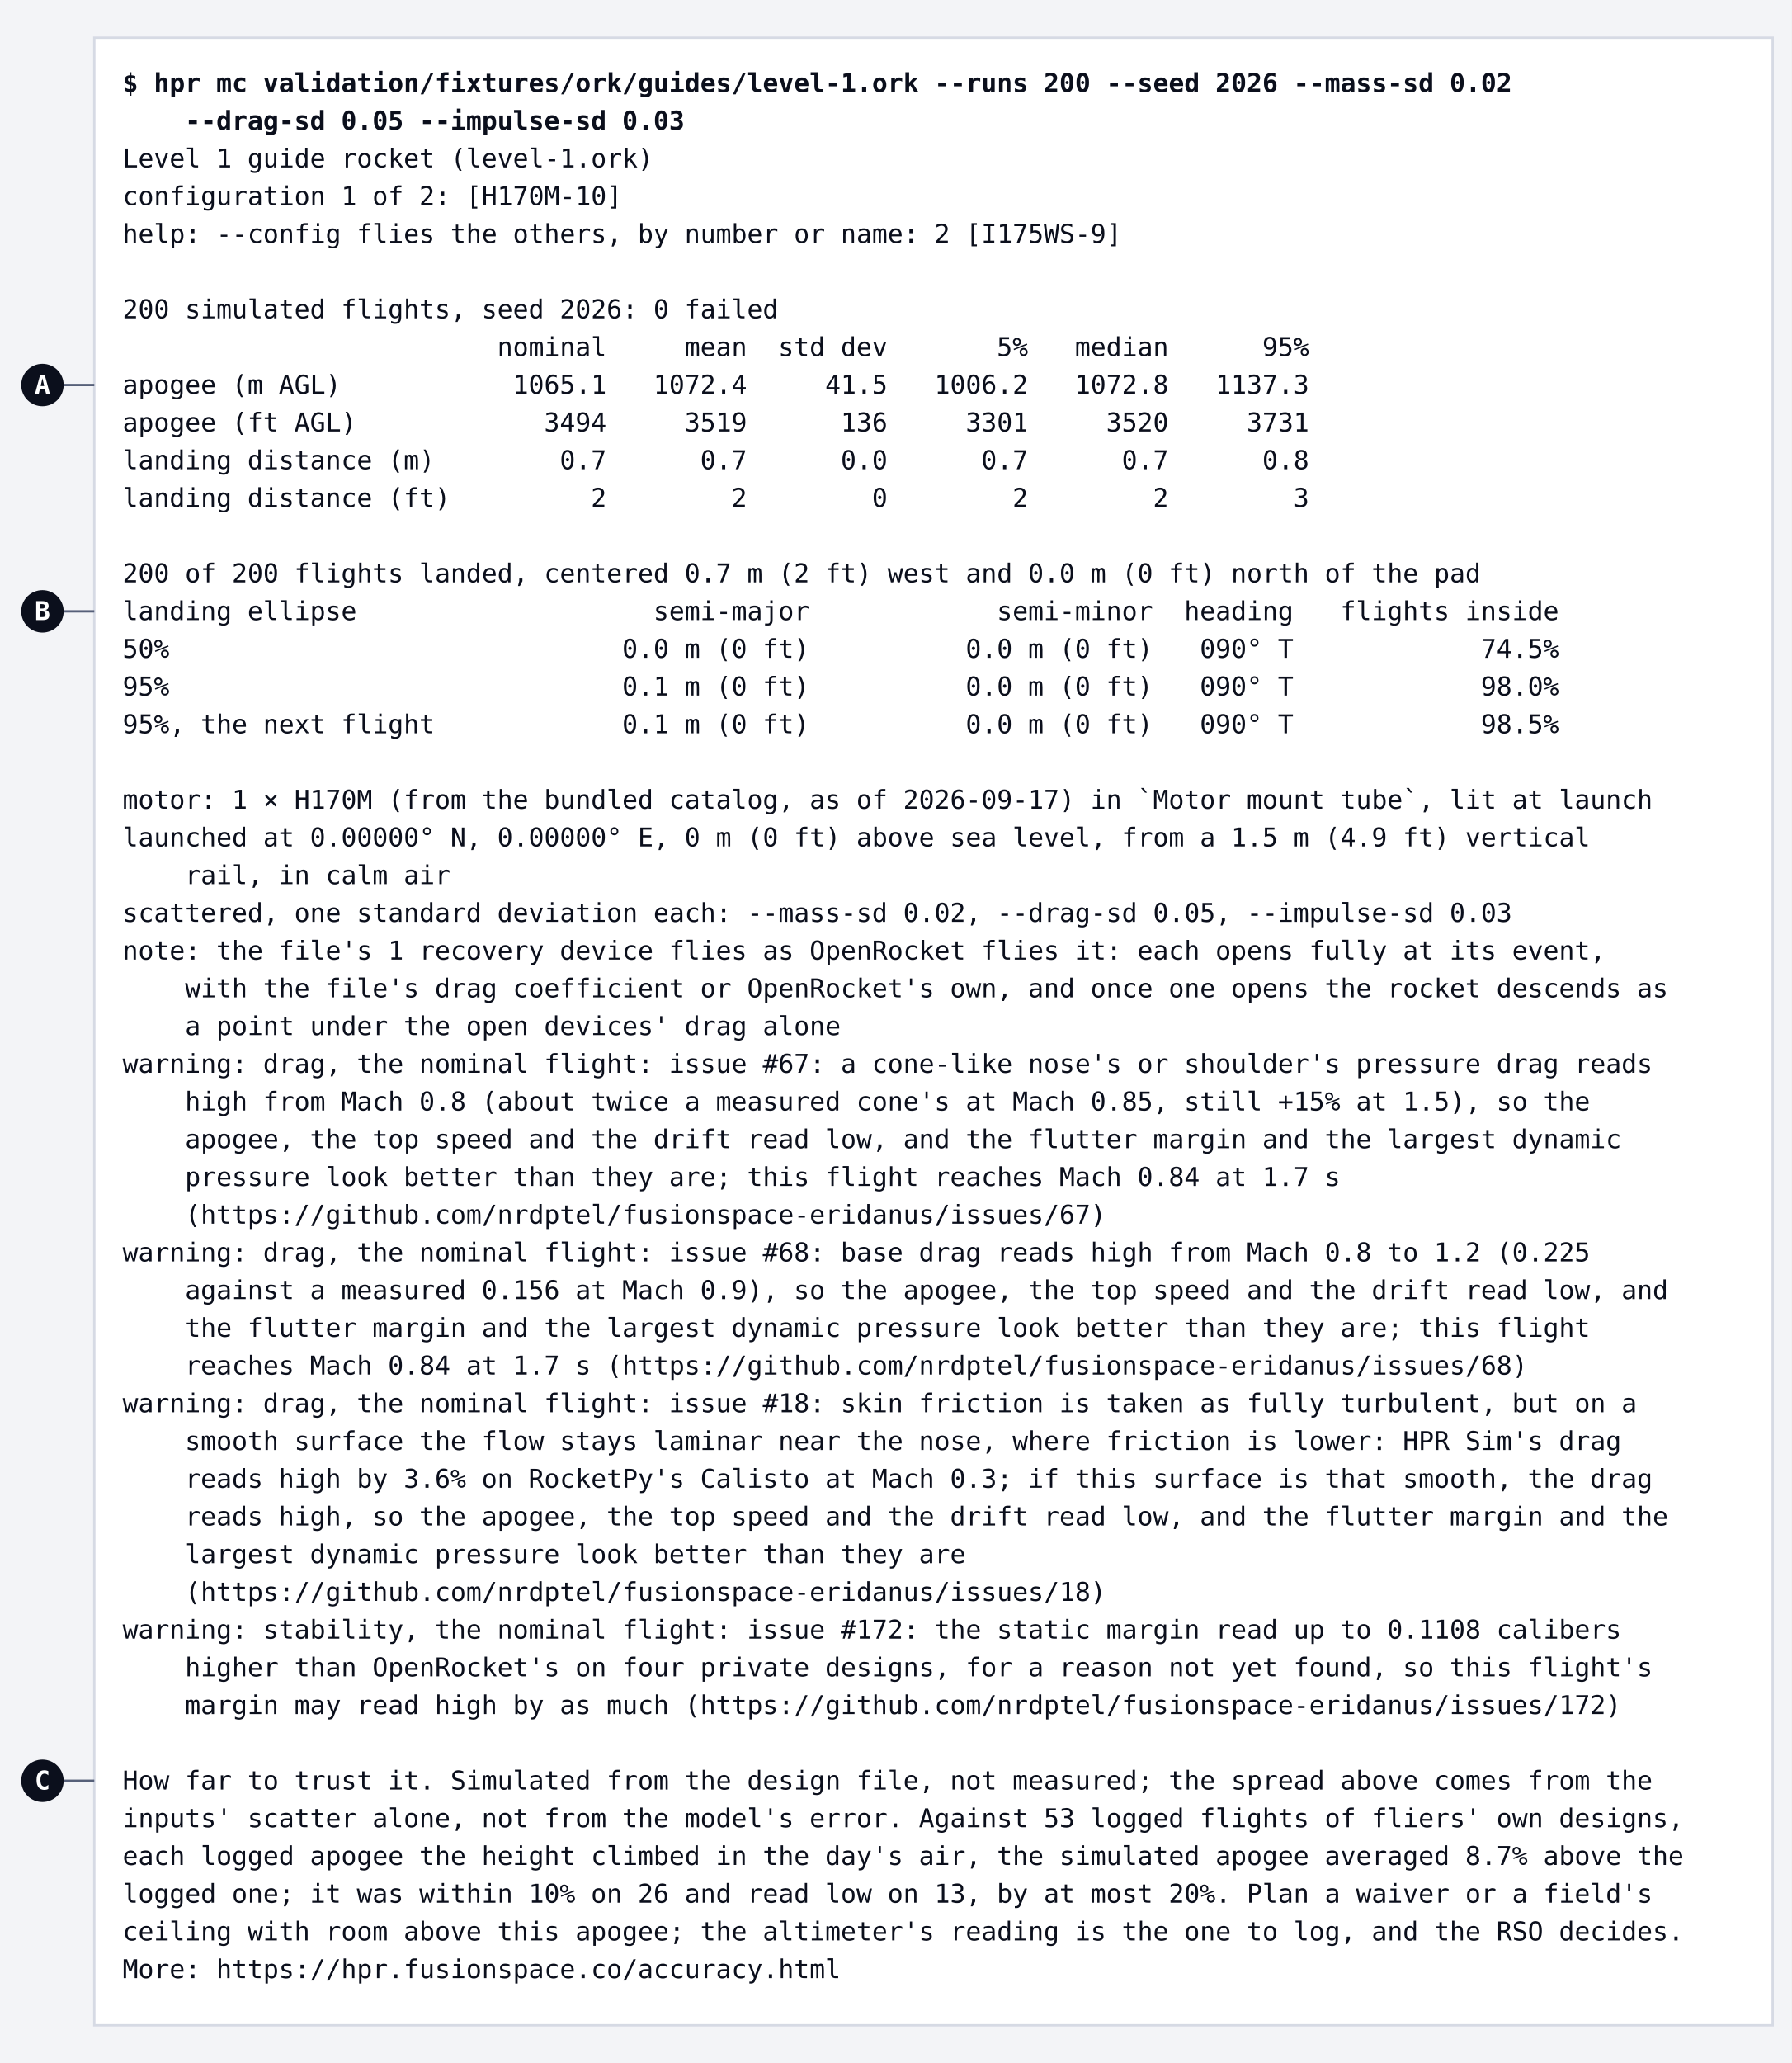
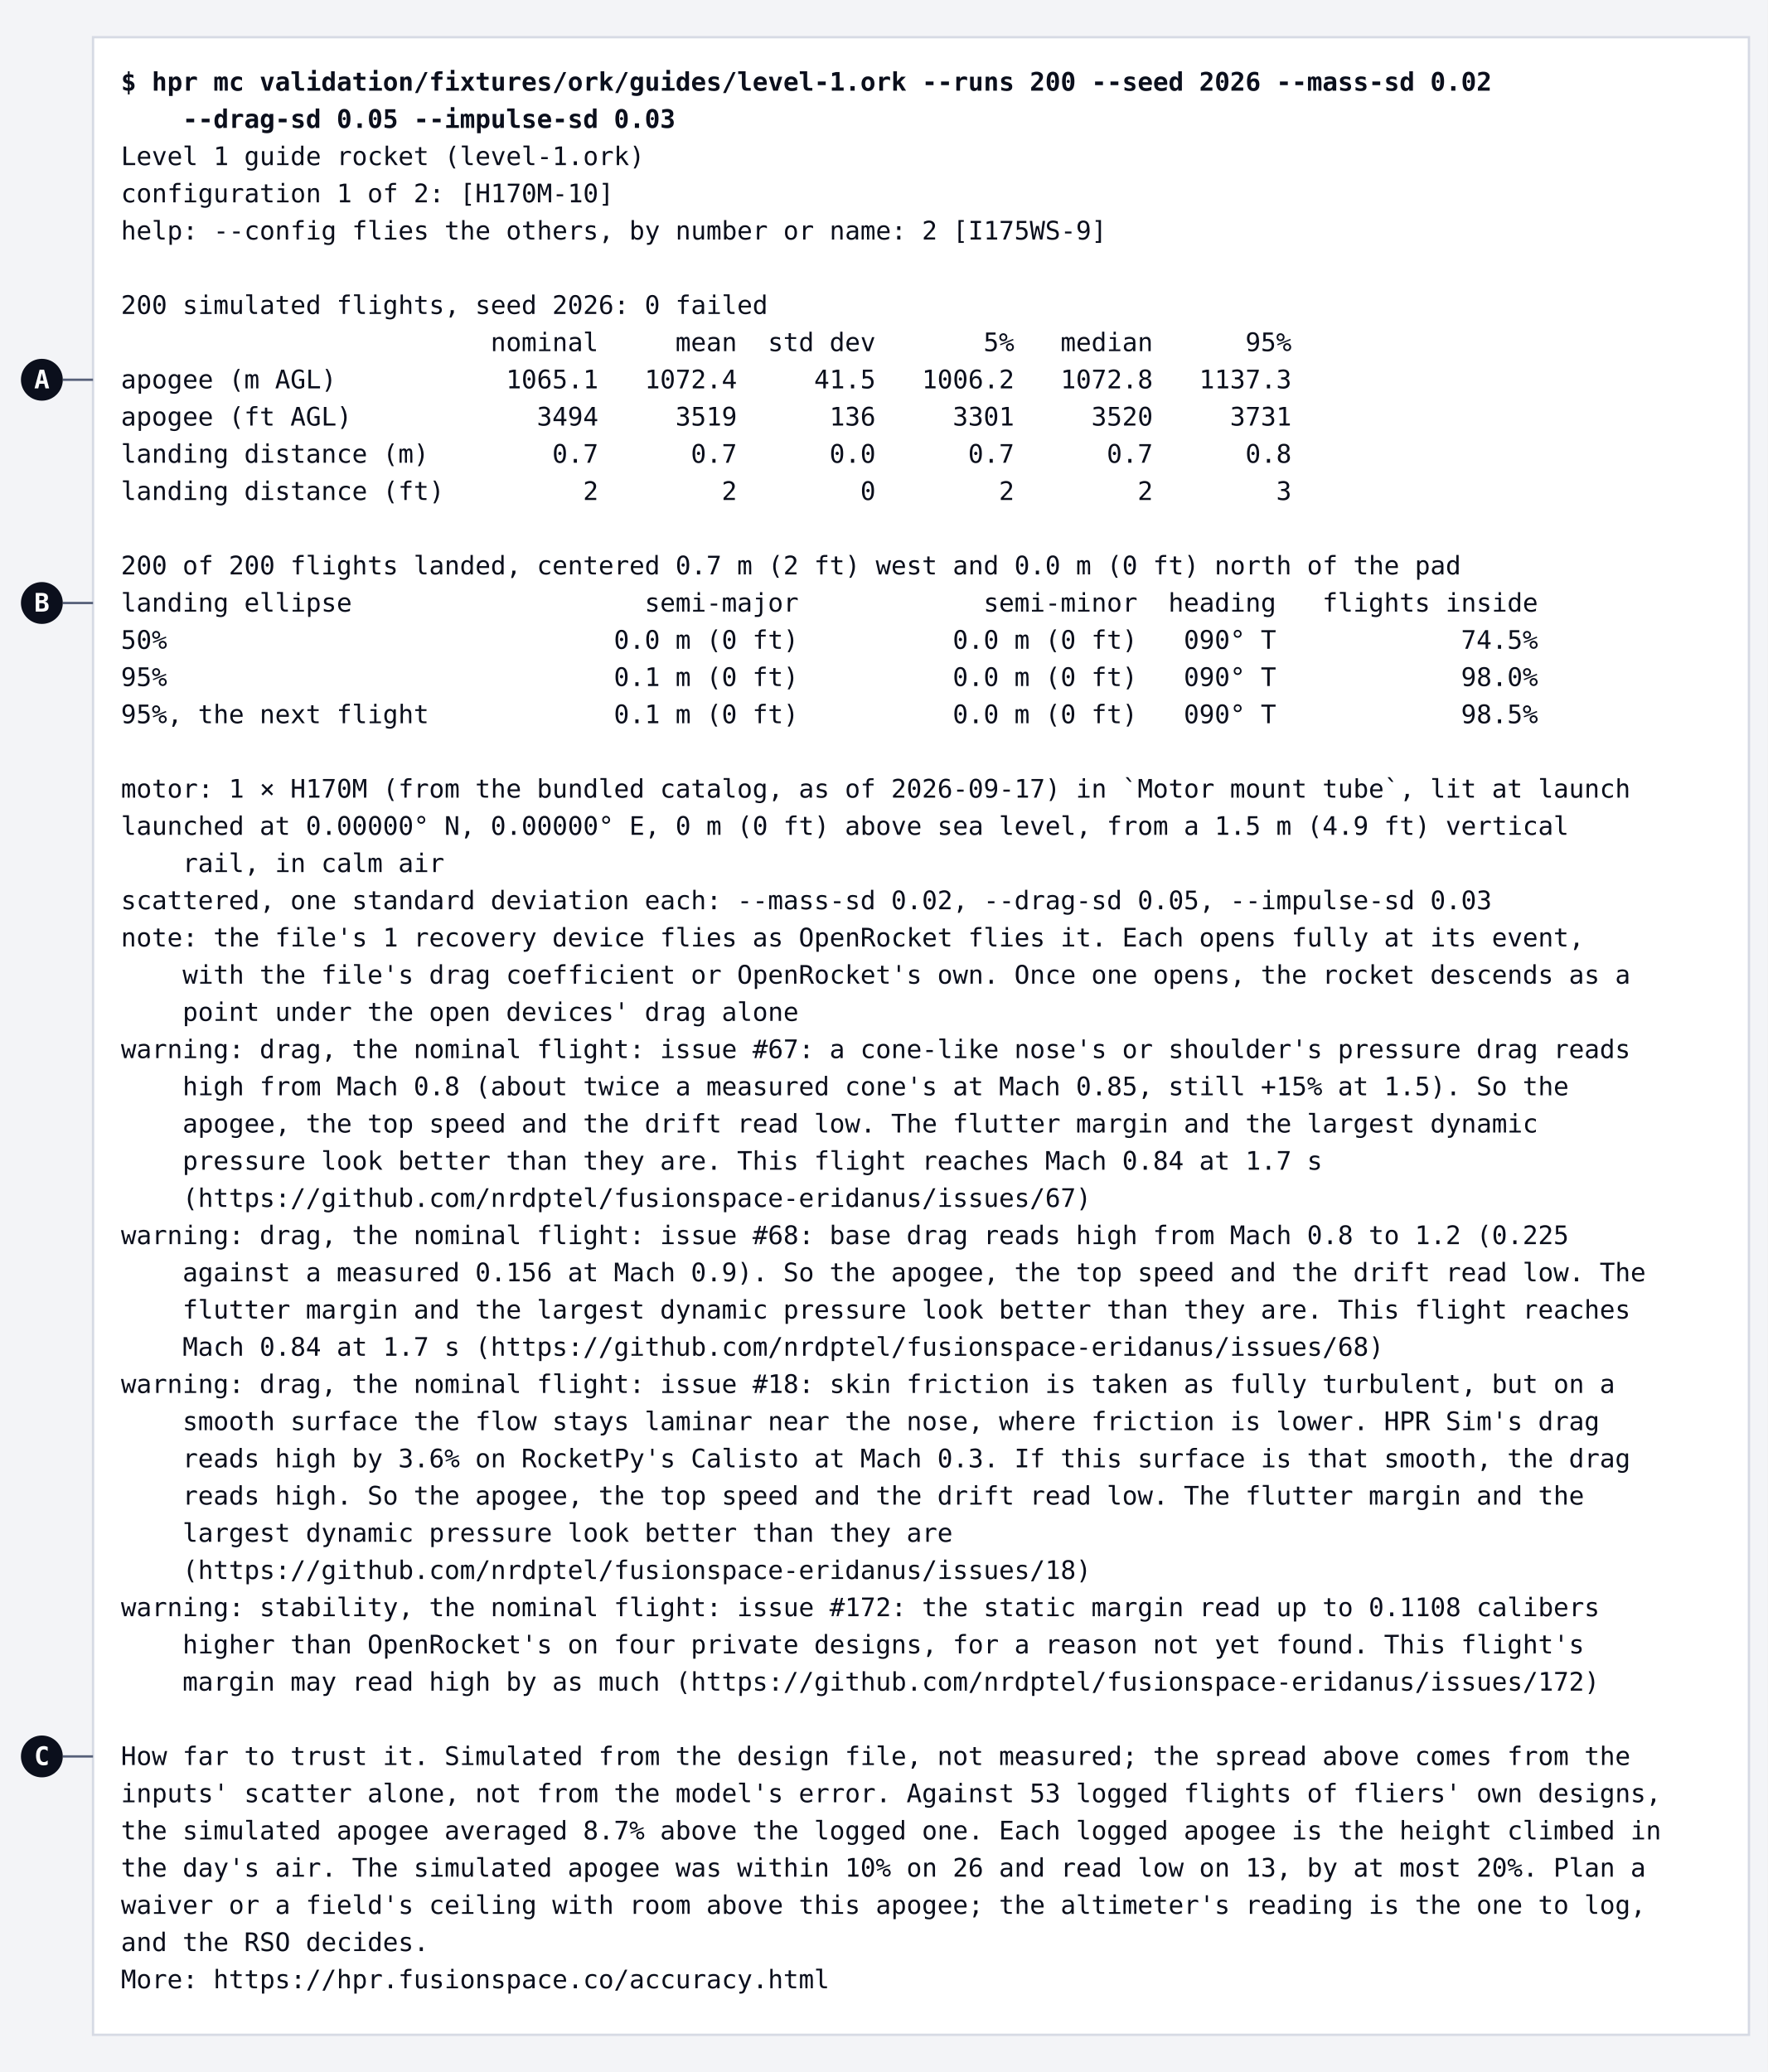
- <svg xmlns="http://www.w3.org/2000/svg" width="760" height="875" viewBox="0 0 760 875" font-family="'Cascadia Mono', ui-monospace, Menlo, Consolas, monospace" font-size="11" role="img" aria-labelledby="title" aria-describedby="desc">
-   <rect width="760" height="875" fill="#F3F4F7" />
-   <rect x="40" y="16" width="712" height="843" fill="#FFFFFF" stroke="#D6DAE4" stroke-width="1" />
+ <svg xmlns="http://www.w3.org/2000/svg" width="760" height="891" viewBox="0 0 760 891" font-family="'Cascadia Mono', ui-monospace, Menlo, Consolas, monospace" font-size="11" role="img" aria-labelledby="title" aria-describedby="desc">
+   <rect width="760" height="891" fill="#F3F4F7" />
+   <rect x="40" y="16" width="712" height="859" fill="#FFFFFF" stroke="#D6DAE4" stroke-width="1" />
  <text x="52" y="39" xml:space="preserve" font-weight="600" fill="#0B0F1C">$ hpr mc validation/fixtures/ork/guides/level-1.ork --runs 200 --seed 2026 --mass-sd 0.02</text>
  <text x="52" y="55" xml:space="preserve" font-weight="600" fill="#0B0F1C">    --drag-sd 0.05 --impulse-sd 0.03</text>
  <text x="52" y="71" xml:space="preserve" fill="#0B0F1C">Level 1 guide rocket (level-1.ork)</text>
  <text x="52" y="87" xml:space="preserve" fill="#0B0F1C">configuration 1 of 2: [H170M-10]</text>
  <text x="52" y="103" xml:space="preserve" fill="#0B0F1C">help: --config flies the others, by number or name: 2 [I175WS-9]</text>
  <text x="52" y="135" xml:space="preserve" fill="#0B0F1C">200 simulated flights, seed 2026: 0 failed</text>
  <text x="52" y="151" xml:space="preserve" fill="#0B0F1C">                        nominal     mean  std dev       5%   median      95%</text>
  <text x="52" y="167" xml:space="preserve" fill="#0B0F1C">apogee (m AGL)           1065.1   1072.4     41.5   1006.2   1072.8   1137.3</text>
  <text x="52" y="183" xml:space="preserve" fill="#0B0F1C">apogee (ft AGL)            3494     3519      136     3301     3520     3731</text>
  <text x="52" y="199" xml:space="preserve" fill="#0B0F1C">landing distance (m)        0.7      0.7      0.0      0.7      0.7      0.8</text>
  <text x="52" y="215" xml:space="preserve" fill="#0B0F1C">landing distance (ft)         2        2        0        2        2        3</text>
  <text x="52" y="247" xml:space="preserve" fill="#0B0F1C">200 of 200 flights landed, centered 0.7 m (2 ft) west and 0.0 m (0 ft) north of the pad</text>
  <text x="52" y="263" xml:space="preserve" fill="#0B0F1C">landing ellipse                   semi-major            semi-minor  heading   flights inside</text>
  <text x="52" y="279" xml:space="preserve" fill="#0B0F1C">50%                             0.0 m (0 ft)          0.0 m (0 ft)   090° T            74.5%</text>
  <text x="52" y="295" xml:space="preserve" fill="#0B0F1C">95%                             0.1 m (0 ft)          0.0 m (0 ft)   090° T            98.0%</text>
  <text x="52" y="311" xml:space="preserve" fill="#0B0F1C">95%, the next flight            0.1 m (0 ft)          0.0 m (0 ft)   090° T            98.5%</text>
  <text x="52" y="343" xml:space="preserve" fill="#0B0F1C">motor: 1 × H170M (from the bundled catalog, as of 2026-09-17) in `Motor mount tube`, lit at launch</text>
  <text x="52" y="359" xml:space="preserve" fill="#0B0F1C">launched at 0.00000° N, 0.00000° E, 0 m (0 ft) above sea level, from a 1.5 m (4.9 ft) vertical</text>
  <text x="52" y="375" xml:space="preserve" fill="#0B0F1C">    rail, in calm air</text>
  <text x="52" y="391" xml:space="preserve" fill="#0B0F1C">scattered, one standard deviation each: --mass-sd 0.02, --drag-sd 0.05, --impulse-sd 0.03</text>
-   <text x="52" y="407" xml:space="preserve" fill="#0B0F1C">note: the file's 1 recovery device flies as OpenRocket flies it: each opens fully at its event,</text>
-   <text x="52" y="423" xml:space="preserve" fill="#0B0F1C">    with the file's drag coefficient or OpenRocket's own, and once one opens the rocket descends as</text>
-   <text x="52" y="439" xml:space="preserve" fill="#0B0F1C">    a point under the open devices' drag alone</text>
+   <text x="52" y="407" xml:space="preserve" fill="#0B0F1C">note: the file's 1 recovery device flies as OpenRocket flies it. Each opens fully at its event,</text>
+   <text x="52" y="423" xml:space="preserve" fill="#0B0F1C">    with the file's drag coefficient or OpenRocket's own. Once one opens, the rocket descends as a</text>
+   <text x="52" y="439" xml:space="preserve" fill="#0B0F1C">    point under the open devices' drag alone</text>
  <text x="52" y="455" xml:space="preserve" fill="#0B0F1C">warning: drag, the nominal flight: issue #67: a cone-like nose's or shoulder's pressure drag reads</text>
-   <text x="52" y="471" xml:space="preserve" fill="#0B0F1C">    high from Mach 0.8 (about twice a measured cone's at Mach 0.85, still +15% at 1.5), so the</text>
-   <text x="52" y="487" xml:space="preserve" fill="#0B0F1C">    apogee, the top speed and the drift read low, and the flutter margin and the largest dynamic</text>
-   <text x="52" y="503" xml:space="preserve" fill="#0B0F1C">    pressure look better than they are; this flight reaches Mach 0.84 at 1.7 s</text>
+   <text x="52" y="471" xml:space="preserve" fill="#0B0F1C">    high from Mach 0.8 (about twice a measured cone's at Mach 0.85, still +15% at 1.5). So the</text>
+   <text x="52" y="487" xml:space="preserve" fill="#0B0F1C">    apogee, the top speed and the drift read low. The flutter margin and the largest dynamic</text>
+   <text x="52" y="503" xml:space="preserve" fill="#0B0F1C">    pressure look better than they are. This flight reaches Mach 0.84 at 1.7 s</text>
  <text x="52" y="519" xml:space="preserve" fill="#0B0F1C">    (https://github.com/nrdptel/fusionspace-eridanus/issues/67)</text>
  <text x="52" y="535" xml:space="preserve" fill="#0B0F1C">warning: drag, the nominal flight: issue #68: base drag reads high from Mach 0.8 to 1.2 (0.225</text>
-   <text x="52" y="551" xml:space="preserve" fill="#0B0F1C">    against a measured 0.156 at Mach 0.9), so the apogee, the top speed and the drift read low, and</text>
-   <text x="52" y="567" xml:space="preserve" fill="#0B0F1C">    the flutter margin and the largest dynamic pressure look better than they are; this flight</text>
-   <text x="52" y="583" xml:space="preserve" fill="#0B0F1C">    reaches Mach 0.84 at 1.7 s (https://github.com/nrdptel/fusionspace-eridanus/issues/68)</text>
+   <text x="52" y="551" xml:space="preserve" fill="#0B0F1C">    against a measured 0.156 at Mach 0.9). So the apogee, the top speed and the drift read low. The</text>
+   <text x="52" y="567" xml:space="preserve" fill="#0B0F1C">    flutter margin and the largest dynamic pressure look better than they are. This flight reaches</text>
+   <text x="52" y="583" xml:space="preserve" fill="#0B0F1C">    Mach 0.84 at 1.7 s (https://github.com/nrdptel/fusionspace-eridanus/issues/68)</text>
  <text x="52" y="599" xml:space="preserve" fill="#0B0F1C">warning: drag, the nominal flight: issue #18: skin friction is taken as fully turbulent, but on a</text>
-   <text x="52" y="615" xml:space="preserve" fill="#0B0F1C">    smooth surface the flow stays laminar near the nose, where friction is lower: HPR Sim's drag</text>
-   <text x="52" y="631" xml:space="preserve" fill="#0B0F1C">    reads high by 3.6% on RocketPy's Calisto at Mach 0.3; if this surface is that smooth, the drag</text>
-   <text x="52" y="647" xml:space="preserve" fill="#0B0F1C">    reads high, so the apogee, the top speed and the drift read low, and the flutter margin and the</text>
+   <text x="52" y="615" xml:space="preserve" fill="#0B0F1C">    smooth surface the flow stays laminar near the nose, where friction is lower. HPR Sim's drag</text>
+   <text x="52" y="631" xml:space="preserve" fill="#0B0F1C">    reads high by 3.6% on RocketPy's Calisto at Mach 0.3. If this surface is that smooth, the drag</text>
+   <text x="52" y="647" xml:space="preserve" fill="#0B0F1C">    reads high. So the apogee, the top speed and the drift read low. The flutter margin and the</text>
  <text x="52" y="663" xml:space="preserve" fill="#0B0F1C">    largest dynamic pressure look better than they are</text>
  <text x="52" y="679" xml:space="preserve" fill="#0B0F1C">    (https://github.com/nrdptel/fusionspace-eridanus/issues/18)</text>
  <text x="52" y="695" xml:space="preserve" fill="#0B0F1C">warning: stability, the nominal flight: issue #172: the static margin read up to 0.1108 calibers</text>
-   <text x="52" y="711" xml:space="preserve" fill="#0B0F1C">    higher than OpenRocket's on four private designs, for a reason not yet found, so this flight's</text>
+   <text x="52" y="711" xml:space="preserve" fill="#0B0F1C">    higher than OpenRocket's on four private designs, for a reason not yet found. This flight's</text>
  <text x="52" y="727" xml:space="preserve" fill="#0B0F1C">    margin may read high by as much (https://github.com/nrdptel/fusionspace-eridanus/issues/172)</text>
  <text x="52" y="759" xml:space="preserve" fill="#0B0F1C">How far to trust it. Simulated from the design file, not measured; the spread above comes from the</text>
  <text x="52" y="775" xml:space="preserve" fill="#0B0F1C">inputs' scatter alone, not from the model's error. Against 53 logged flights of fliers' own designs,</text>
-   <text x="52" y="791" xml:space="preserve" fill="#0B0F1C">each logged apogee the height climbed in the day's air, the simulated apogee averaged 8.7% above the</text>
-   <text x="52" y="807" xml:space="preserve" fill="#0B0F1C">logged one; it was within 10% on 26 and read low on 13, by at most 20%. Plan a waiver or a field's</text>
-   <text x="52" y="823" xml:space="preserve" fill="#0B0F1C">ceiling with room above this apogee; the altimeter's reading is the one to log, and the RSO decides.</text>
-   <text x="52" y="839" xml:space="preserve" fill="#0B0F1C">More: https://hpr.fusionspace.co/accuracy.html</text>
+   <text x="52" y="791" xml:space="preserve" fill="#0B0F1C">the simulated apogee averaged 8.7% above the logged one. Each logged apogee is the height climbed in</text>
+   <text x="52" y="807" xml:space="preserve" fill="#0B0F1C">the day's air. The simulated apogee was within 10% on 26 and read low on 13, by at most 20%. Plan a</text>
+   <text x="52" y="823" xml:space="preserve" fill="#0B0F1C">waiver or a field's ceiling with room above this apogee; the altimeter's reading is the one to log,</text>
+   <text x="52" y="839" xml:space="preserve" fill="#0B0F1C">and the RSO decides.</text>
+   <text x="52" y="855" xml:space="preserve" fill="#0B0F1C">More: https://hpr.fusionspace.co/accuracy.html</text>
  <line x1="27" y1="163.3" x2="40" y2="163.3" stroke="#566079" stroke-width="1" />
  <circle cx="18" cy="163.3" r="9" fill="#0B0F1C" />
  <text x="18" y="167.0" text-anchor="middle" font-weight="600" fill="#FFFFFF">A</text>
  <line x1="27" y1="259.3" x2="40" y2="259.3" stroke="#566079" stroke-width="1" />
  <circle cx="18" cy="259.3" r="9" fill="#0B0F1C" />
  <text x="18" y="263.0" text-anchor="middle" font-weight="600" fill="#FFFFFF">B</text>
  <line x1="27" y1="755.3" x2="40" y2="755.3" stroke="#566079" stroke-width="1" />
  <circle cx="18" cy="755.3" r="9" fill="#0B0F1C" />
  <text x="18" y="759.0" text-anchor="middle" font-weight="600" fill="#FFFFFF">C</text>
</svg>
